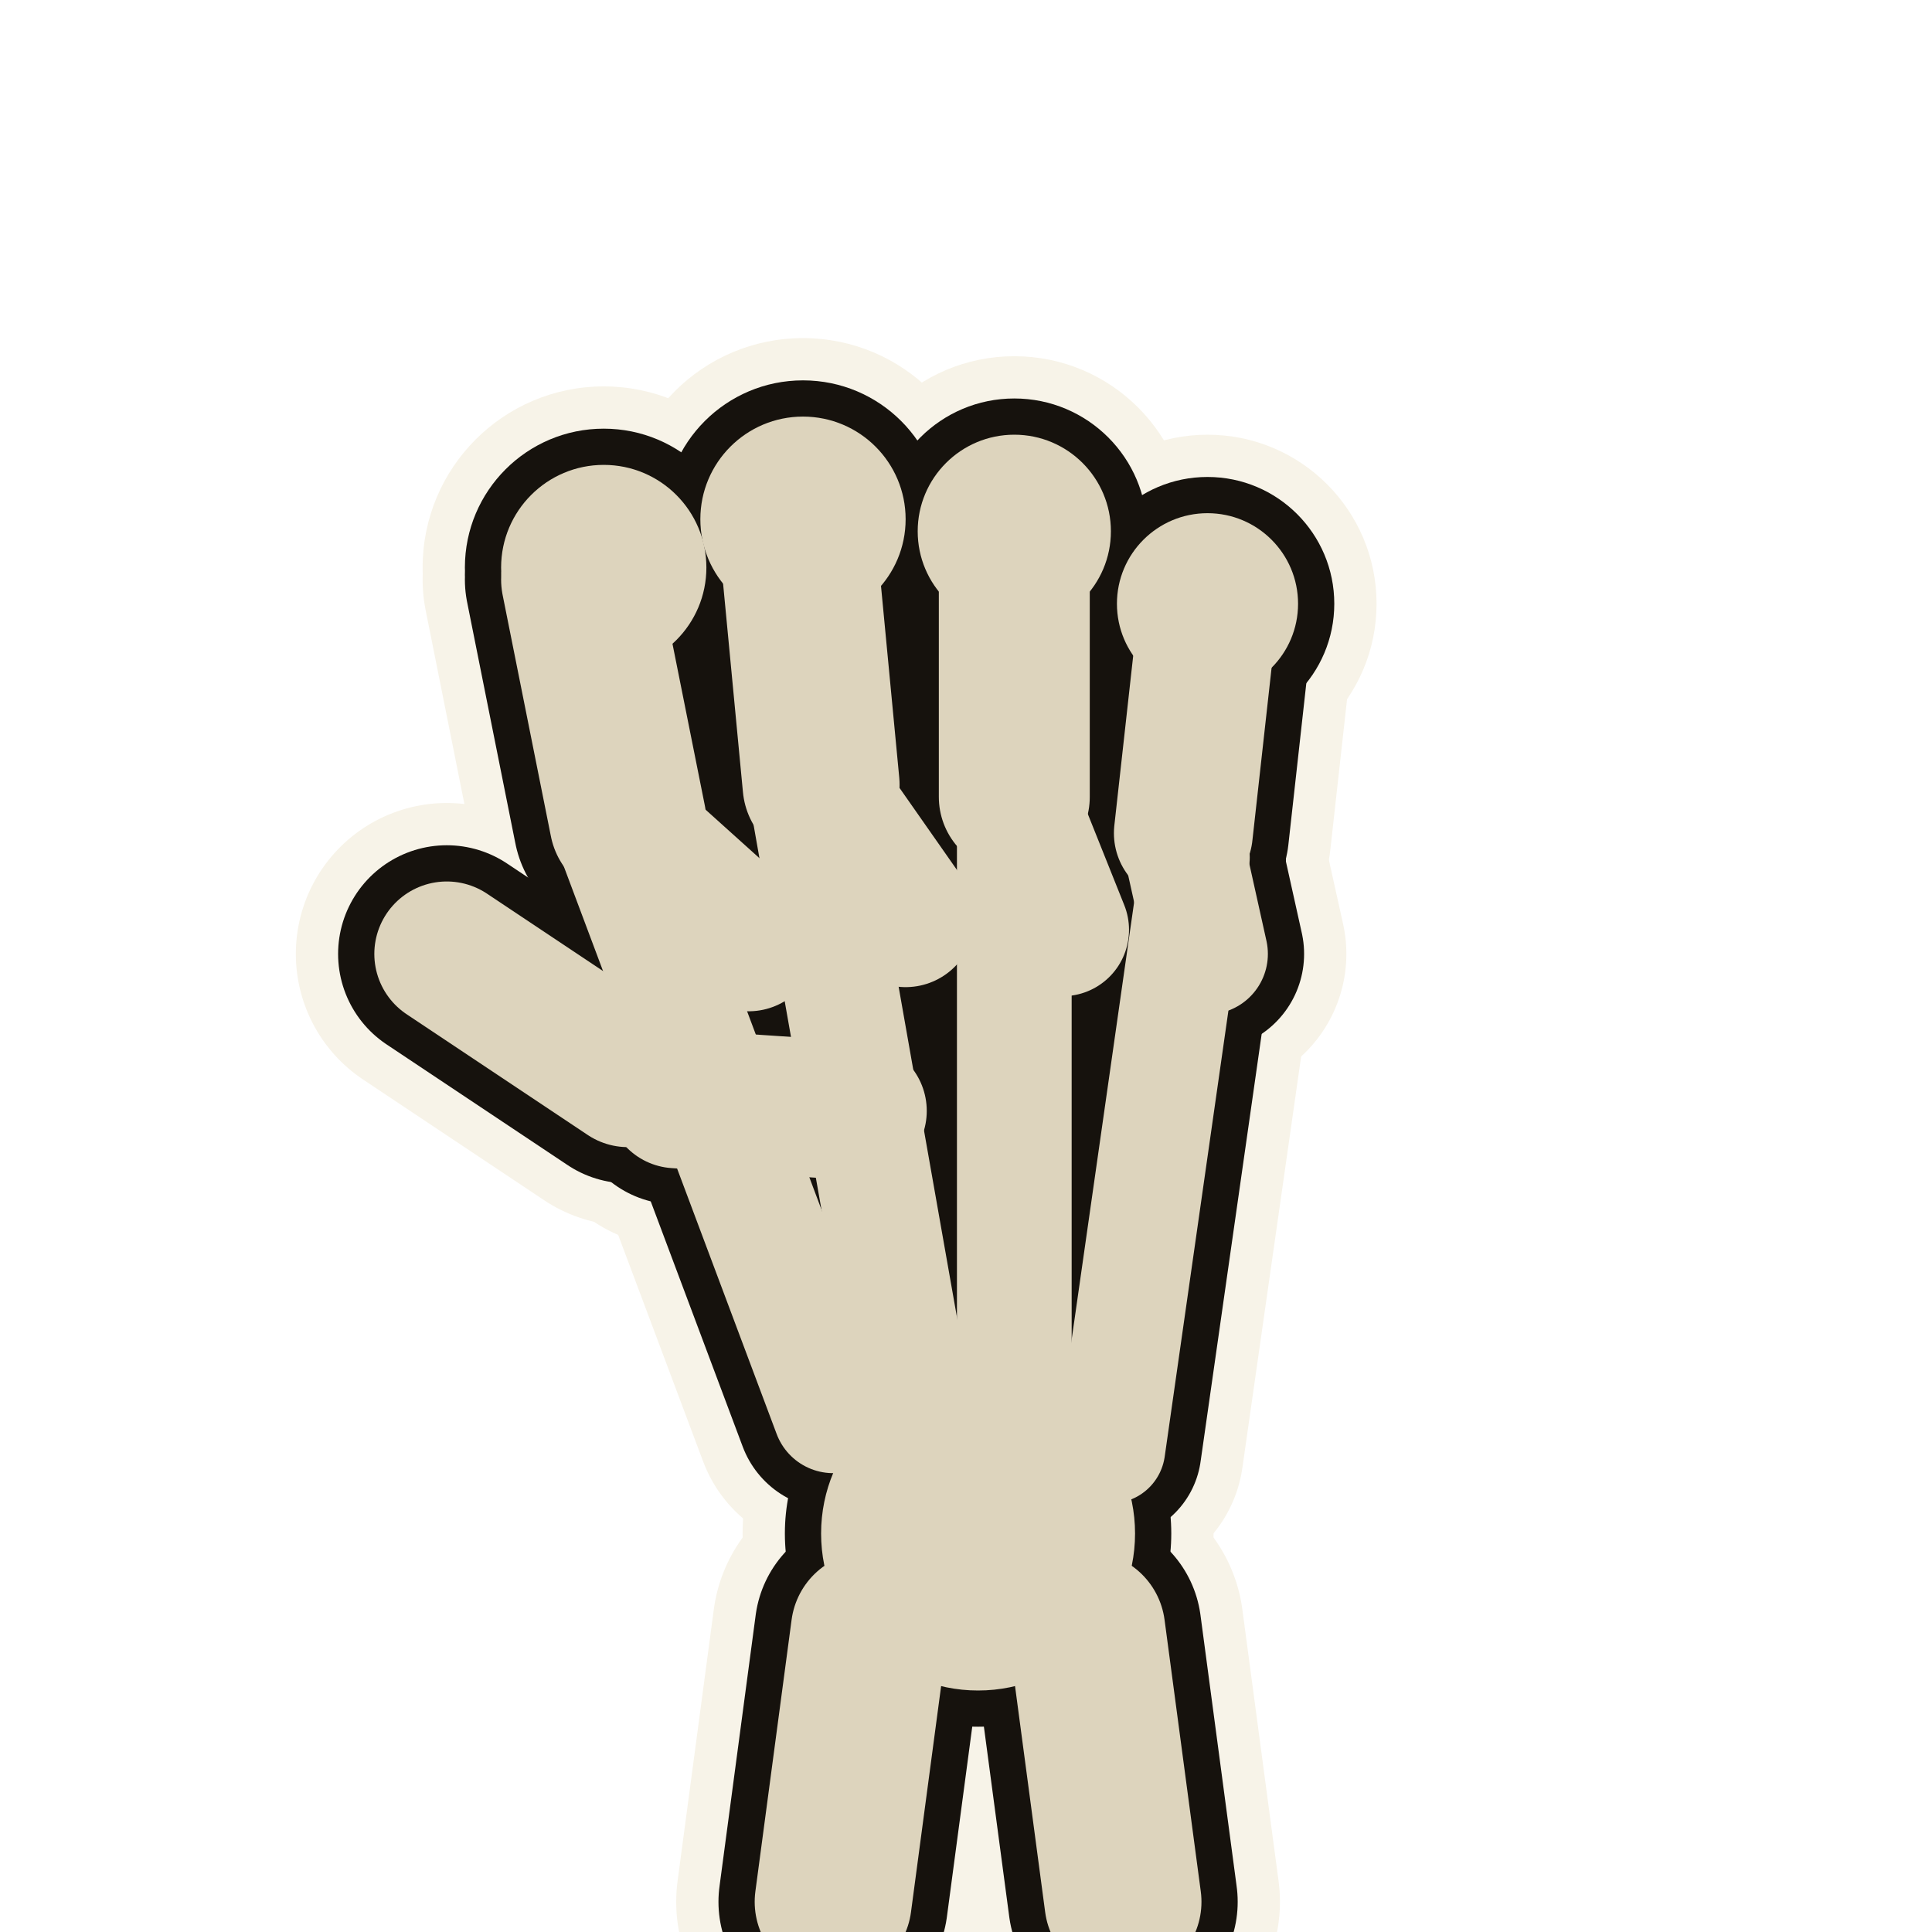
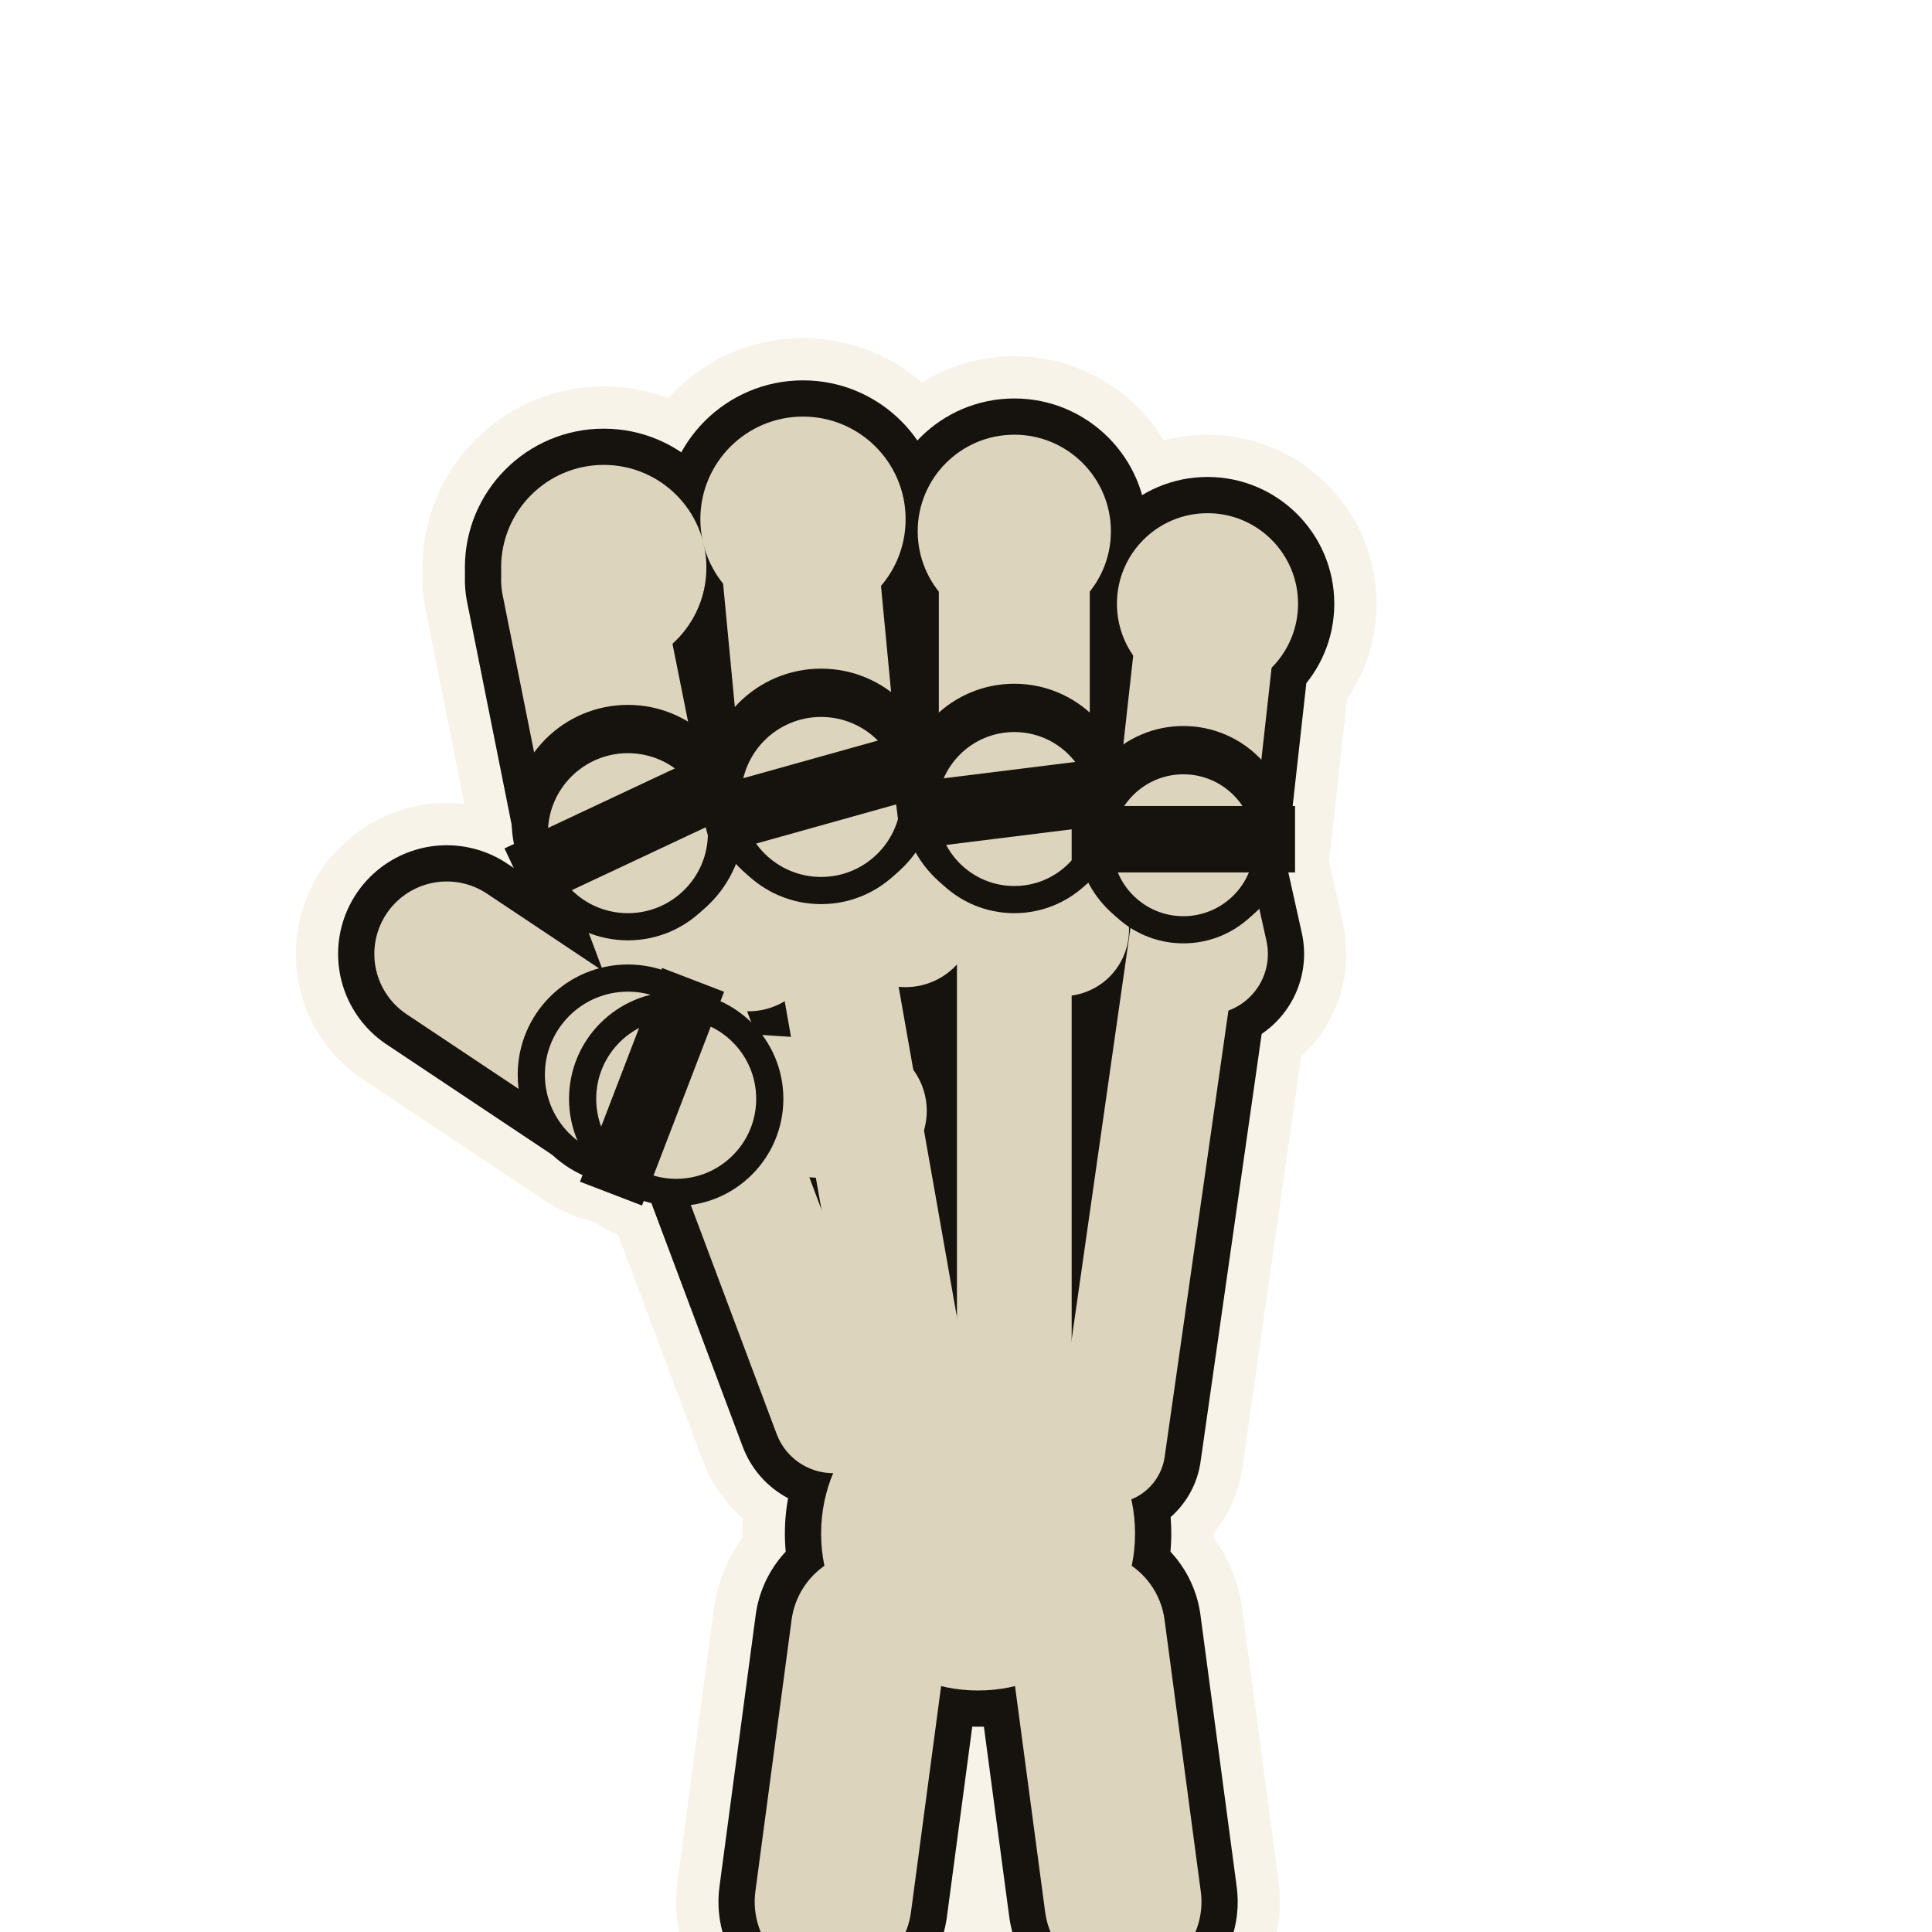
<svg xmlns="http://www.w3.org/2000/svg" width="32" height="32" viewBox="0 0 32 32">
  <line x1="9.6" y1="9.6" x2="10.4" y2="13.6" stroke="#f7f3e8" stroke-width="5.2" stroke-linecap="round" />
  <line x1="13.2" y1="8.8" x2="13.6" y2="13" stroke="#f7f3e8" stroke-width="5.2" stroke-linecap="round" />
  <line x1="16.8" y1="9" x2="16.8" y2="13.2" stroke="#f7f3e8" stroke-width="5.1" stroke-linecap="round" />
  <line x1="20" y1="10.2" x2="19.6" y2="13.8" stroke="#f7f3e8" stroke-width="4.9" stroke-linecap="round" />
  <line x1="10.4" y1="13.8" x2="12.4" y2="15.6" stroke="#f7f3e8" stroke-width="4.9" stroke-linecap="round" />
  <line x1="13.6" y1="13.2" x2="15" y2="15.2" stroke="#f7f3e8" stroke-width="4.9" stroke-linecap="round" />
  <line x1="16.8" y1="13.4" x2="17.6" y2="15.4" stroke="#f7f3e8" stroke-width="4.8" stroke-linecap="round" />
  <line x1="19.6" y1="14" x2="20" y2="15.8" stroke="#f7f3e8" stroke-width="4.6" stroke-linecap="round" />
  <line x1="7.4" y1="15.8" x2="10.4" y2="17.8" stroke="#f7f3e8" stroke-width="5" stroke-linecap="round" />
  <line x1="11.2" y1="18.2" x2="14.2" y2="18.4" stroke="#f7f3e8" stroke-width="4.9" stroke-linecap="round" />
  <line x1="10.2" y1="13.8" x2="13.8" y2="23.4" stroke="#f7f3e8" stroke-width="4.6" stroke-linecap="round" />
  <line x1="13.4" y1="13.4" x2="15.2" y2="23.6" stroke="#f7f3e8" stroke-width="4.5" stroke-linecap="round" />
  <line x1="16.8" y1="13.6" x2="16.8" y2="23.8" stroke="#f7f3e8" stroke-width="4.5" stroke-linecap="round" />
  <line x1="19.8" y1="14.2" x2="18.4" y2="24" stroke="#f7f3e8" stroke-width="4.4" stroke-linecap="round" />
  <line x1="14.4" y1="27" x2="13.8" y2="31.5" stroke="#f7f3e8" stroke-width="5.2" stroke-linecap="round" />
  <line x1="18" y1="27" x2="18.6" y2="31.5" stroke="#f7f3e8" stroke-width="5.2" stroke-linecap="round" />
  <circle cx="10" cy="9.4" r="3" fill="#f7f3e8" />
  <circle cx="13.3" cy="8.6" r="3" fill="#f7f3e8" />
  <circle cx="16.8" cy="8.8" r="2.9" fill="#f7f3e8" />
  <circle cx="20" cy="10" r="2.8" fill="#f7f3e8" />
  <circle cx="16.2" cy="25.4" r="3.9" fill="#f7f3e8" />
  <line x1="9.6" y1="9.6" x2="10.4" y2="13.6" stroke="#16120d" stroke-width="3.8" stroke-linecap="round" />
  <line x1="13.2" y1="8.8" x2="13.6" y2="13" stroke="#16120d" stroke-width="3.8" stroke-linecap="round" />
  <line x1="16.8" y1="9" x2="16.8" y2="13.2" stroke="#16120d" stroke-width="3.7" stroke-linecap="round" />
  <line x1="20" y1="10.2" x2="19.6" y2="13.8" stroke="#16120d" stroke-width="3.5" stroke-linecap="round" />
  <line x1="10.4" y1="13.8" x2="12.4" y2="15.6" stroke="#16120d" stroke-width="3.5" stroke-linecap="round" />
  <line x1="13.6" y1="13.2" x2="15" y2="15.2" stroke="#16120d" stroke-width="3.5" stroke-linecap="round" />
  <line x1="16.8" y1="13.4" x2="17.6" y2="15.4" stroke="#16120d" stroke-width="3.4" stroke-linecap="round" />
  <line x1="19.6" y1="14" x2="20" y2="15.8" stroke="#16120d" stroke-width="3.2" stroke-linecap="round" />
  <line x1="7.4" y1="15.8" x2="10.4" y2="17.8" stroke="#16120d" stroke-width="3.6" stroke-linecap="round" />
  <line x1="11.2" y1="18.2" x2="14.2" y2="18.4" stroke="#16120d" stroke-width="3.5" stroke-linecap="round" />
  <line x1="10.2" y1="13.8" x2="13.8" y2="23.4" stroke="#16120d" stroke-width="3.2" stroke-linecap="round" />
  <line x1="13.4" y1="13.4" x2="15.2" y2="23.6" stroke="#16120d" stroke-width="3.1" stroke-linecap="round" />
  <line x1="16.8" y1="13.6" x2="16.8" y2="23.8" stroke="#16120d" stroke-width="3.1" stroke-linecap="round" />
  <line x1="19.8" y1="14.2" x2="18.4" y2="24" stroke="#16120d" stroke-width="3" stroke-linecap="round" />
  <line x1="14.4" y1="27" x2="13.8" y2="31.5" stroke="#16120d" stroke-width="3.8" stroke-linecap="round" />
  <line x1="18" y1="27" x2="18.6" y2="31.5" stroke="#16120d" stroke-width="3.8" stroke-linecap="round" />
  <circle cx="10" cy="9.4" r="2.3" fill="#16120d" />
  <circle cx="13.3" cy="8.6" r="2.3" fill="#16120d" />
  <circle cx="16.8" cy="8.8" r="2.2" fill="#16120d" />
  <circle cx="20" cy="10" r="2.1" fill="#16120d" />
  <circle cx="16.2" cy="25.4" r="3.2" fill="#16120d" />
  <line x1="9.6" y1="9.6" x2="10.4" y2="13.6" stroke="#ddd4bd" stroke-width="2.6" stroke-linecap="round" />
  <line x1="13.2" y1="8.8" x2="13.6" y2="13" stroke="#ddd4bd" stroke-width="2.6" stroke-linecap="round" />
  <line x1="16.8" y1="9" x2="16.8" y2="13.2" stroke="#ddd4bd" stroke-width="2.5" stroke-linecap="round" />
  <line x1="20" y1="10.2" x2="19.6" y2="13.8" stroke="#ddd4bd" stroke-width="2.3" stroke-linecap="round" />
  <line x1="10.4" y1="13.8" x2="12.4" y2="15.6" stroke="#ddd4bd" stroke-width="2.3" stroke-linecap="round" />
  <line x1="13.6" y1="13.2" x2="15" y2="15.2" stroke="#ddd4bd" stroke-width="2.3" stroke-linecap="round" />
  <line x1="16.8" y1="13.4" x2="17.6" y2="15.4" stroke="#ddd4bd" stroke-width="2.2" stroke-linecap="round" />
  <line x1="19.6" y1="14" x2="20" y2="15.8" stroke="#ddd4bd" stroke-width="2" stroke-linecap="round" />
  <line x1="7.4" y1="15.8" x2="10.4" y2="17.8" stroke="#ddd4bd" stroke-width="2.4" stroke-linecap="round" />
  <line x1="11.2" y1="18.2" x2="14.2" y2="18.4" stroke="#ddd4bd" stroke-width="2.3" stroke-linecap="round" />
  <line x1="10.2" y1="13.8" x2="13.8" y2="23.4" stroke="#ddd4bd" stroke-width="2" stroke-linecap="round" />
  <line x1="13.4" y1="13.4" x2="15.2" y2="23.6" stroke="#ddd4bd" stroke-width="1.9" stroke-linecap="round" />
  <line x1="16.8" y1="13.6" x2="16.8" y2="23.8" stroke="#ddd4bd" stroke-width="1.9" stroke-linecap="round" />
  <line x1="19.8" y1="14.2" x2="18.4" y2="24" stroke="#ddd4bd" stroke-width="1.8" stroke-linecap="round" />
  <line x1="14.4" y1="27" x2="13.8" y2="31.5" stroke="#ddd4bd" stroke-width="2.6" stroke-linecap="round" />
  <line x1="18" y1="27" x2="18.6" y2="31.5" stroke="#ddd4bd" stroke-width="2.6" stroke-linecap="round" />
  <circle cx="10" cy="9.4" r="1.7" fill="#ddd4bd" />
  <circle cx="13.3" cy="8.6" r="1.7" fill="#ddd4bd" />
  <circle cx="16.8" cy="8.8" r="1.6" fill="#ddd4bd" />
  <circle cx="20" cy="10" r="1.5" fill="#ddd4bd" />
  <circle cx="16.2" cy="25.4" r="2.6" fill="#ddd4bd" />
+   <circle cx="10.40" cy="13.60" r="1.70" fill="#ddd4bd" stroke="#16120d" stroke-width="0.45" />
+   <circle cx="10.40" cy="13.80" r="1.55" fill="#ddd4bd" stroke="#16120d" stroke-width="0.45" />
+   <line x1="8.59" y1="14.55" x2="12.21" y2="12.85" stroke="#16120d" stroke-width="1.1" stroke-linecap="butt" />
+   <circle cx="13.60" cy="13.00" r="1.70" fill="#ddd4bd" stroke="#16120d" stroke-width="0.45" />
+   <circle cx="13.60" cy="13.20" r="1.55" fill="#ddd4bd" stroke="#16120d" stroke-width="0.45" />
+   <line x1="11.67" y1="13.64" x2="15.53" y2="12.56" stroke="#16120d" stroke-width="1.1" stroke-linecap="butt" />
+   <circle cx="16.80" cy="13.20" r="1.65" fill="#ddd4bd" stroke="#16120d" stroke-width="0.45" />
+   <circle cx="16.80" cy="13.40" r="1.50" fill="#ddd4bd" stroke="#16120d" stroke-width="0.45" />
+   <line x1="14.87" y1="13.54" x2="18.73" y2="13.06" stroke="#16120d" stroke-width="1.1" stroke-linecap="butt" />
+   <circle cx="19.60" cy="13.80" r="1.55" fill="#ddd4bd" stroke="#16120d" stroke-width="0.45" />
+   <circle cx="19.60" cy="14.00" r="1.40" fill="#ddd4bd" stroke="#16120d" stroke-width="0.45" />
+   <line x1="17.75" y1="13.90" x2="21.45" y2="13.90" stroke="#16120d" stroke-width="1.1" stroke-linecap="butt" />
+   <circle cx="10.40" cy="17.80" r="1.60" fill="#ddd4bd" stroke="#16120d" stroke-width="0.45" />
+   <circle cx="11.20" cy="18.20" r="1.55" fill="#ddd4bd" stroke="#16120d" stroke-width="0.45" />
+   <line x1="10.12" y1="19.77" x2="11.48" y2="16.23" stroke="#16120d" stroke-width="1.1" stroke-linecap="butt" />
</svg>
